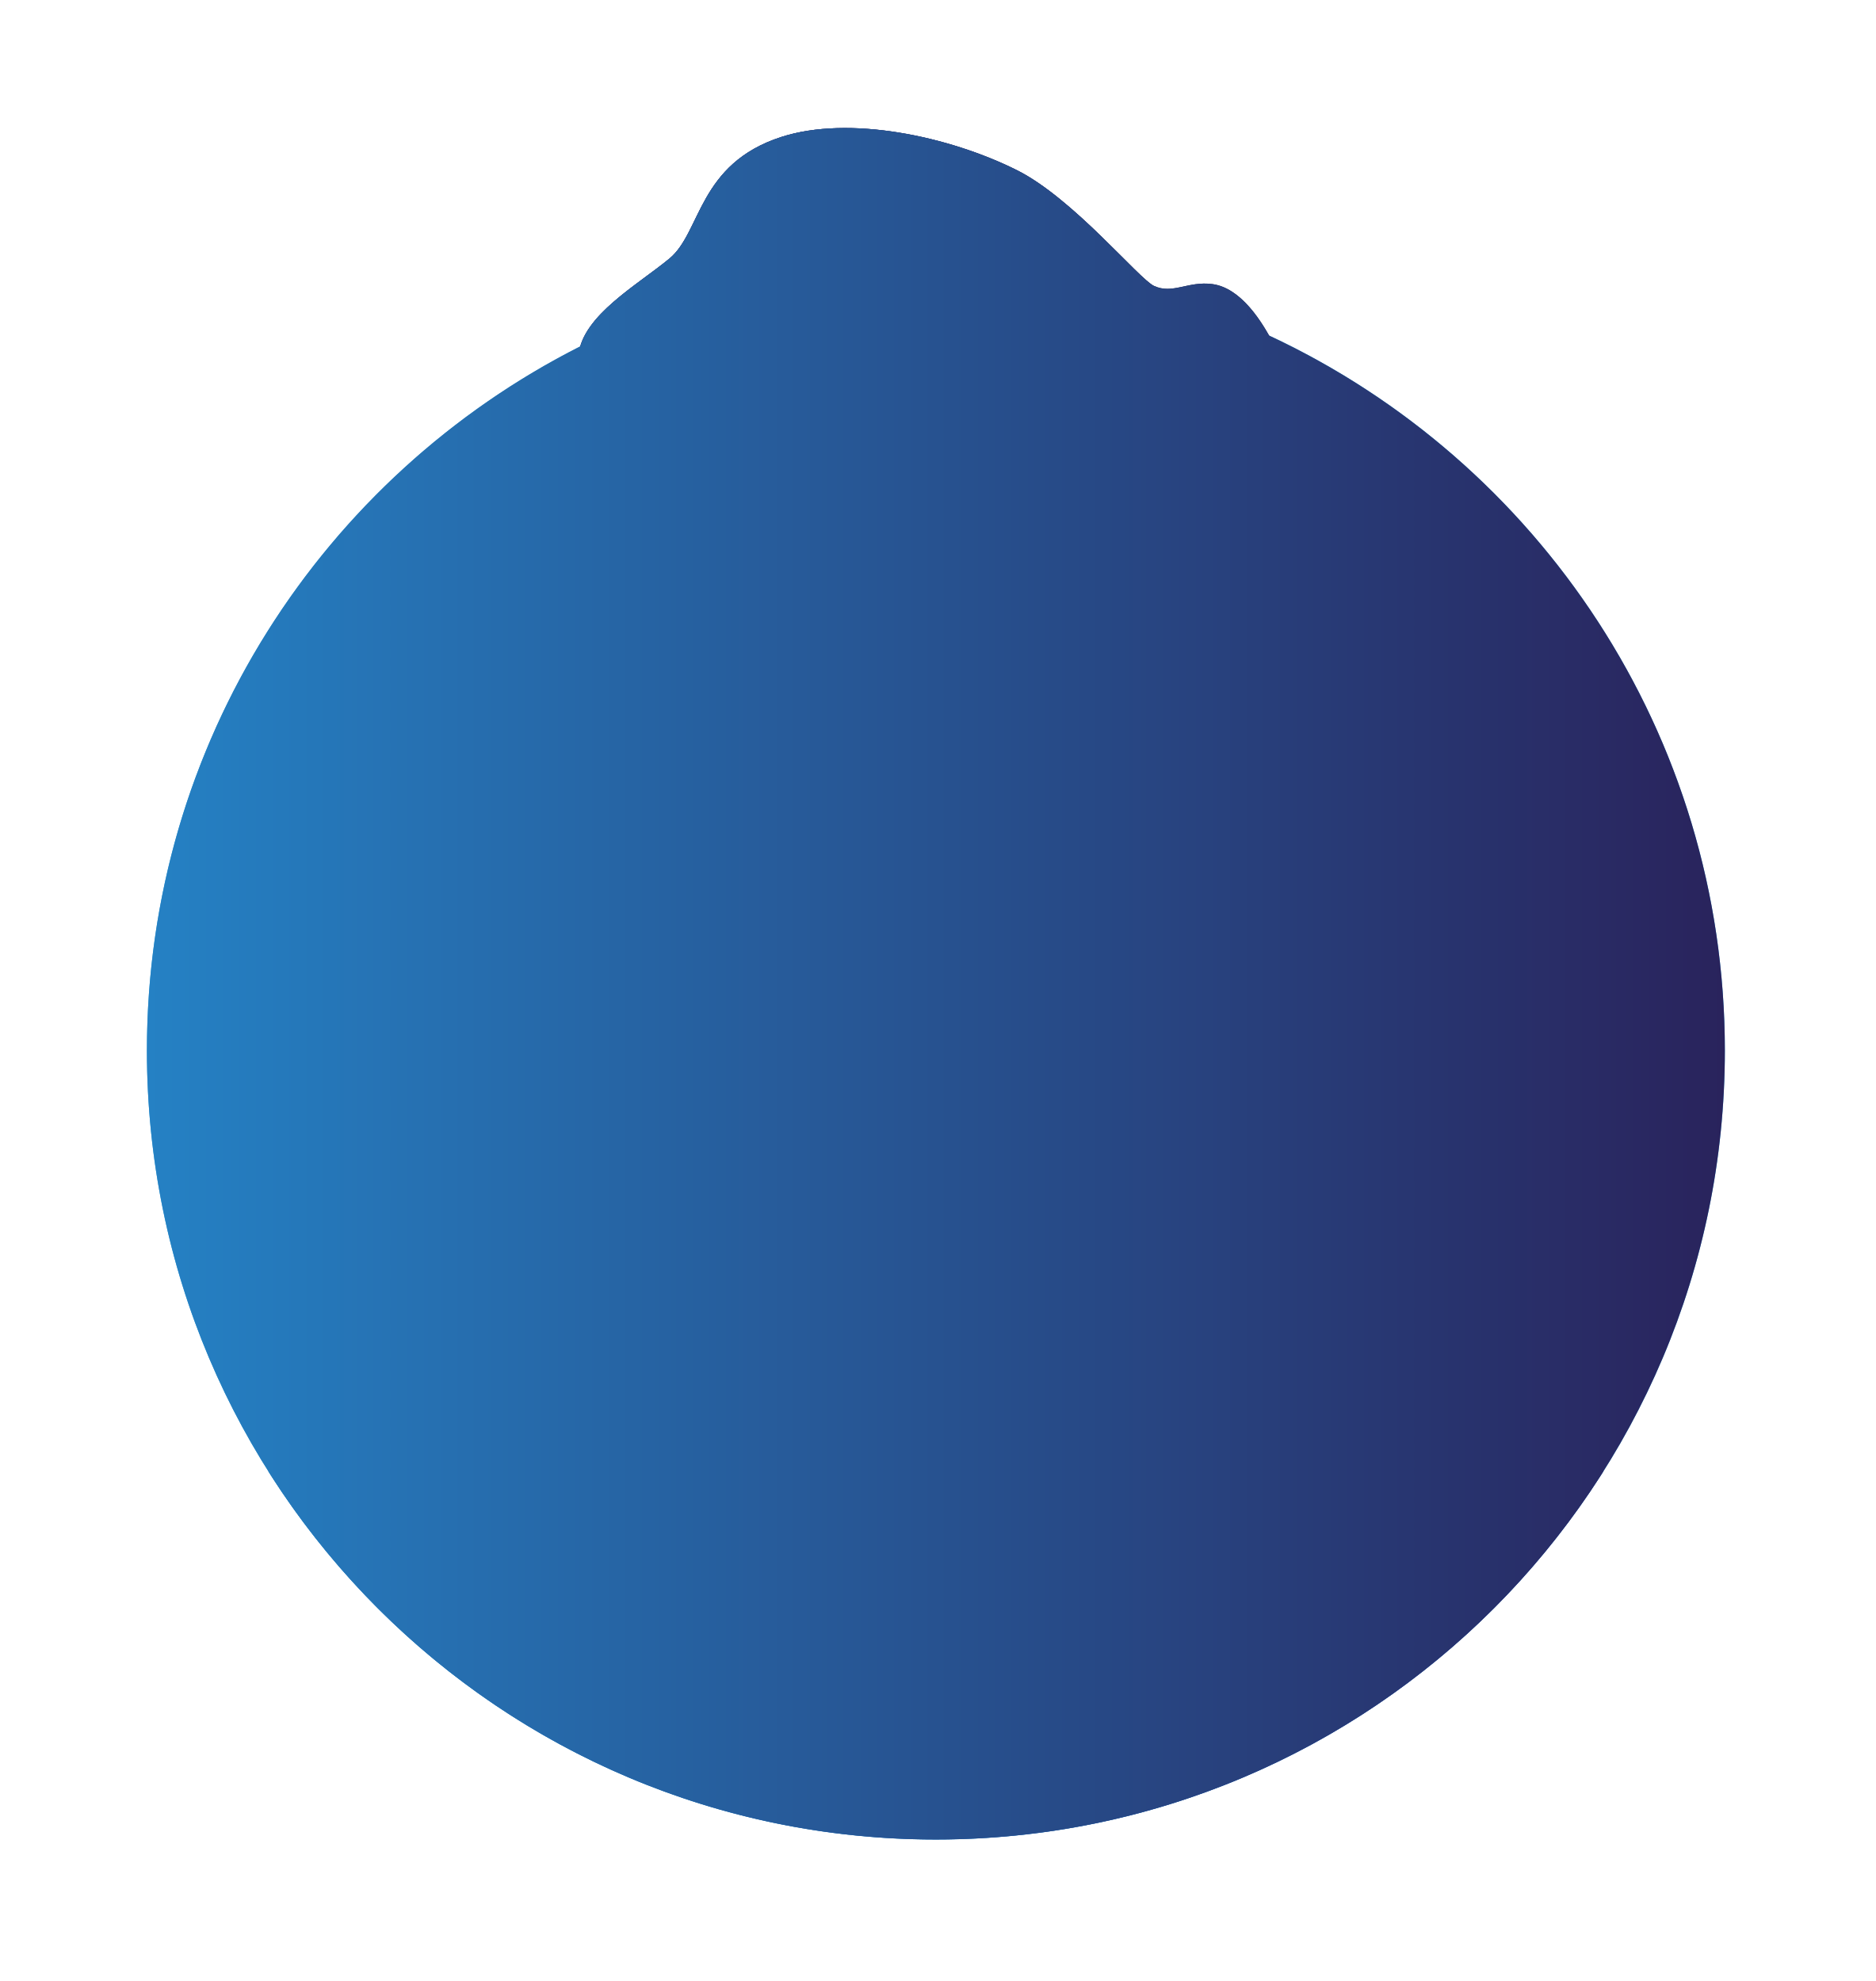
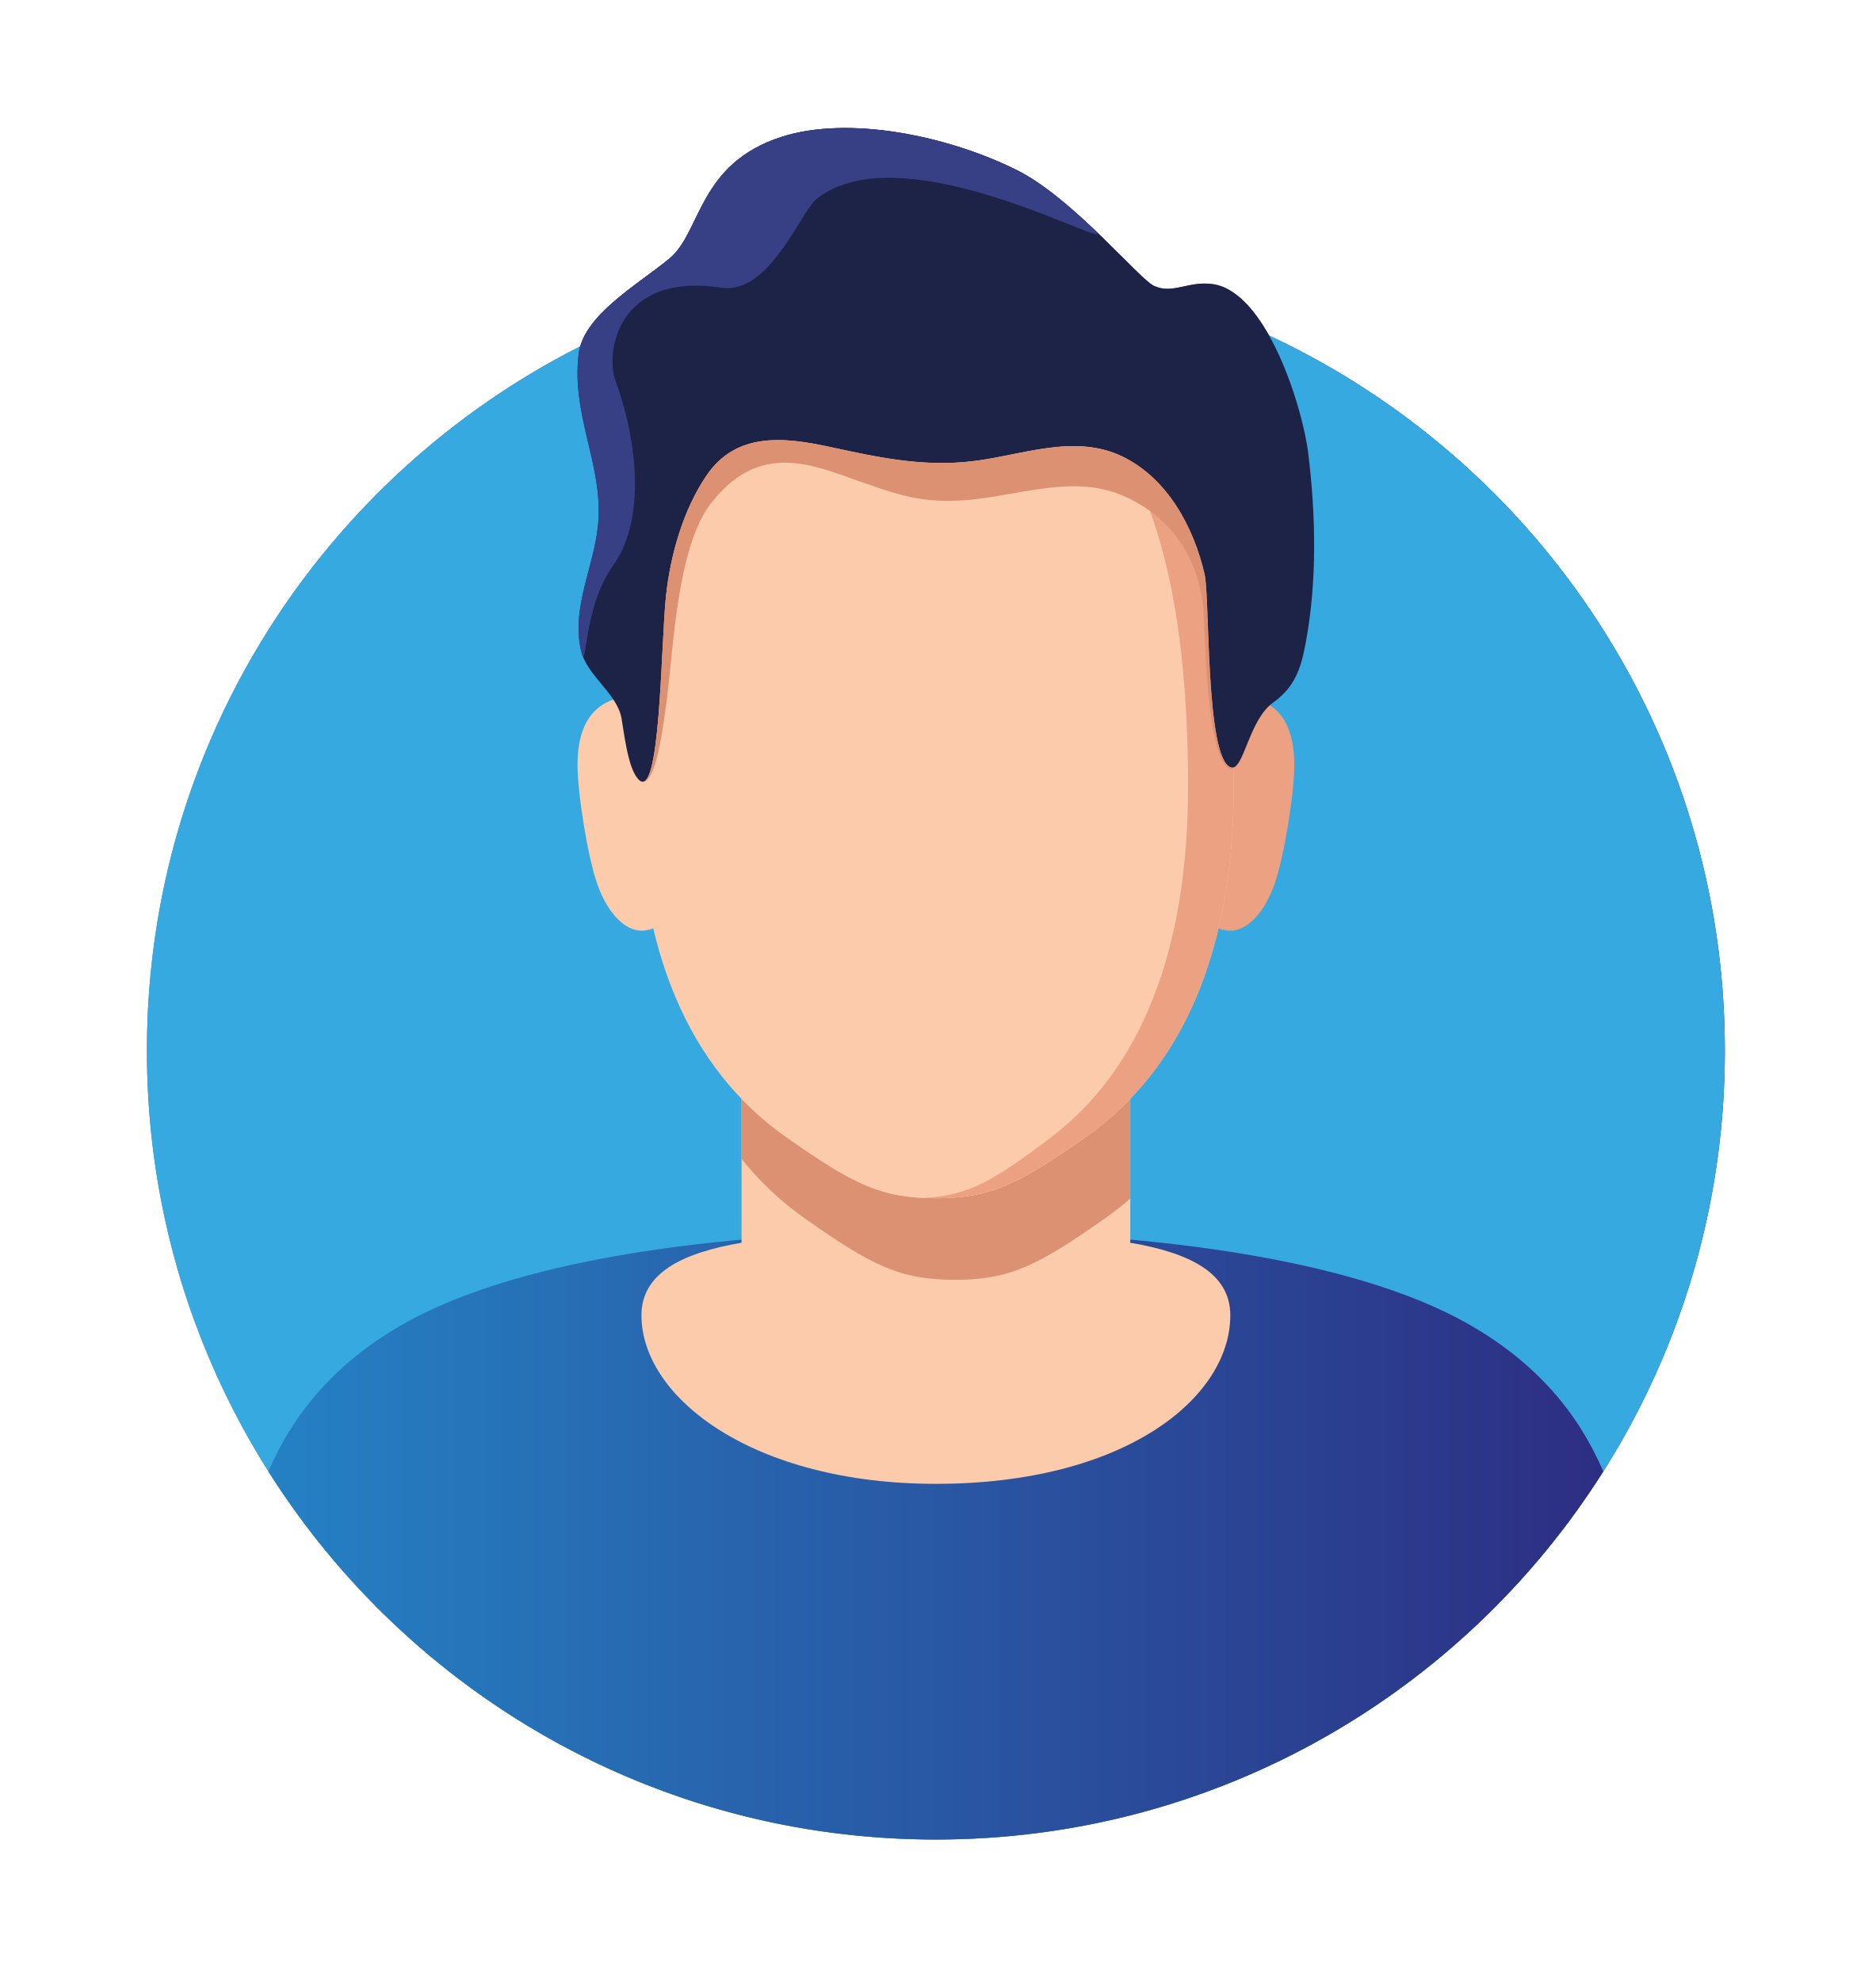
- <svg xmlns="http://www.w3.org/2000/svg" version="1.1" id="Layer_1" x="0px" y="0px" viewBox="0 0 339.73 358.9" style="enable-background:new 0 0 339.73 358.9;" xml:space="preserve">
+ <svg xmlns="http://www.w3.org/2000/svg" xmlns:xlink="http://www.w3.org/1999/xlink" version="1.1" id="Layer_1" x="0px" y="0px" viewBox="0 0 339.73 358.9" style="enable-background:new 0 0 339.73 358.9;" xml:space="preserve">
  <style type="text/css">
- 	.st0{fill:#36A9E1;}
- 	.st1{fill:url(#SVGID_1_);}
- 	.st2{fill:#FBCBAB;}
- 	.st3{fill:#ECA182;}
- 	.st4{fill:#DB9172;}
- 	.st5{fill:#1D2247;}
- 	.st6{fill:#373F85;}
- 	.st7{filter:url(#Adobe_OpacityMaskFilter);}
- 	.st8{filter:url(#Adobe_OpacityMaskFilter_1_);}
- 	.st9{mask:url(#SVGID_2_);fill:url(#SVGID_3_);}
- 	.st10{fill:url(#SVGID_4_);}
+ 	.st0{fill:url(#SVGID_2_);}
+ 	.st1{fill:#36A9E1;}
+ 	.st2{fill:url(#SVGID_3_);}
+ 	.st3{fill:#FBCBAB;}
+ 	.st4{fill:#ECA182;}
+ 	.st5{fill:#DB9172;}
+ 	.st6{fill:#1D2247;}
+ 	.st7{fill:#373F85;}
+ 	.st8{clip-path:url(#SVGID_6_);}
+ 	.st9{clip-path:url(#SVGID_7_);fill:url(#SVGID_8_);}
</style>
-   <circle class="st0" cx="169.52" cy="190.36" r="142.91" />
-   <linearGradient id="SVGID_1_" gradientUnits="userSpaceOnUse" x1="48.619" y1="278.161" x2="290.41" y2="278.161">
+   <linearGradient id="SVGID_2_" gradientUnits="userSpaceOnUse" x1="26.61" y1="181.78" x2="312.43" y2="181.78" gradientTransform="matrix(1 0 0 -1 0 360)">
+     <stop offset="0" style="stop-color:#2581C4" />
+     <stop offset="1" style="stop-color:#29235C" />
+   </linearGradient>
+   <path class="st0" d="M229.87,60.79c-2.76-4.93-6.23-8.77-10.25-9.32c-4.43-0.6-7.22,1.9-10.59,0.33  c-2.76-1.28-14.63-15.87-24.83-20.97c-12.36-6.18-30.44-9.99-42.71-6.01c-15.06,4.89-14.46,17.25-20.22,22.01  c-5.37,4.44-14.29,9.51-16.17,15.92C58.53,86.3,26.61,134.59,26.61,190.34c0,78.93,63.98,142.91,142.91,142.91  s142.91-63.98,142.91-142.91C312.43,133,278.63,83.54,229.87,60.79z" />
+   <circle class="st1" cx="169.52" cy="190.36" r="142.91" />
+   <linearGradient id="SVGID_3_" gradientUnits="userSpaceOnUse" x1="48.61" y1="81.835" x2="290.41" y2="81.835" gradientTransform="matrix(1 0 0 -1 0 360)">
    <stop offset="0" style="stop-color:#2581C4" />
    <stop offset="1" style="stop-color:#2D2E83" />
  </linearGradient>
-   <path class="st1" d="M290.41,266.58c-25.3,40.08-69.99,66.69-120.9,66.69c-50.9,0-95.58-26.61-120.9-66.69  c4.51-10.48,11.98-19.5,24.03-26.47c11.02-6.38,26.42-10.65,43.48-13.31c17.05-2.66,35.76-3.74,53.38-3.74  c35.25,0,74.82,4.29,96.87,17.05C278.43,247.07,285.9,256.1,290.41,266.58z" />
-   <path class="st2" d="M204.73,225.15V191.1h-70.41v34.05c-10.69,1.82-18.13,5.47-18.13,13.14c0,14.97,20.28,30.54,53.33,30.54  c34.24,0,53.33-15.57,53.33-30.54C222.86,230.61,215.42,226.96,204.73,225.15z" />
-   <path class="st2" d="M126.55,149.44c0-10.58-4.64-23.45-10.36-23.45c-5.72,0-11.58,2.04-11.58,12.62c0,5.09,1.81,16.5,3.56,21.51  c1.89,5.39,5.05,8.49,8.02,8.49C121.91,168.59,126.55,160.02,126.55,149.44z" />
-   <path class="st3" d="M212.49,149.44c0-10.58,4.64-23.45,10.36-23.45s11.59,2.04,11.59,12.62c0,5.09-1.81,16.5-3.56,21.51  c-1.89,5.39-5.05,8.49-8.02,8.49C217.13,168.59,212.49,160.02,212.49,149.44z" />
-   <path class="st4" d="M204.73,199.06v18.07c-1.47,1.28-3,2.49-4.61,3.62c-6.14,4.32-10.46,7.1-14.48,8.79  c-4.04,1.7-7.76,2.32-12.69,2.32c-9.86,0-14.91-2.48-27.16-11.11c-4.32-3.05-8.15-6.64-11.47-10.8v-10.88  c2.44,2.54,5.13,4.84,8.03,6.89c12.26,8.64,17.31,11.12,27.18,11.12c4.93,0,8.66-0.62,12.69-2.32c4.02-1.7,8.34-4.48,14.48-8.8  C199.61,203.91,202.29,201.62,204.73,199.06z" />
-   <path class="st2" d="M169.52,60.94L169.52,60.94L169.52,60.94c-42.38,0-53.94,36.53-53.94,81.58c0,29.88,9.34,51.17,26.77,63.45  c12.26,8.64,17.31,11.11,27.17,11.11v0v0c9.86,0,14.91-2.47,27.17-11.11c17.43-12.28,26.77-33.57,26.77-63.45  C223.46,97.46,211.9,60.94,169.52,60.94z" />
-   <path class="st3" d="M169.52,60.94c-0.73,0-1.43,0.04-2.15,0.06c37.5,1.23,47.83,37.25,47.83,81.52c0,29.88-8.63,51.17-24.72,63.45  c-10.47,7.99-15.25,10.7-23.11,11.06c0.69,0.03,1.4,0.05,2.15,0.05c9.86,0,14.91-2.47,27.17-11.11  c17.43-12.28,26.77-33.57,26.77-63.45C223.46,97.46,211.9,60.94,169.52,60.94z" />
-   <path class="st5" d="M236.96,82.08c-1.05-8.46-7.57-29.28-17.33-30.61c-4.43-0.6-7.22,1.9-10.59,0.33  c-2.75-1.28-14.63-15.87-24.83-20.97c-12.36-6.18-30.44-9.99-42.71-6.01c-15.06,4.89-14.46,17.25-20.22,22.01  c-5.77,4.78-15.65,10.26-16.47,17.38c-1.25,10.76,4.02,19.28,3.63,29.45c-0.31,8.19-5.14,16.05-3.15,24.35  c1.06,4.41,6.48,7.62,7.29,12.13c0.47,2.6,1.11,8.89,3.01,11.01c4.08,4.54,4.1-24.56,5.05-33.24c0.79-7.3,3.08-15.48,7.29-21.7  c5.4-8,14.07-7.06,22.55-5.21c8.62,1.88,16.68,3.61,25.64,2.56c8.95-1.05,18.44-5.06,27.17-0.87c8.2,3.94,12.96,12.85,14.91,21.35  c0.97,4.25,0.14,33.05,4.67,34.95c2.38,1,3.22-8.49,7.74-11.71c3.87-2.76,5.01-6.07,5.87-10.65  C238.59,105.42,238.35,93.38,236.96,82.08z" />
-   <path class="st4" d="M222.85,139.01c-4.52-1.91-3.69-30.71-4.66-34.95c-1.95-8.5-6.71-17.41-14.91-21.35  c-8.73-4.2-18.22-0.19-27.17,0.86c-8.95,1.06-17.02-0.69-25.64-2.56c-8.49-1.85-17.15-2.79-22.55,5.2  c-4.2,6.22-6.49,14.4-7.28,21.71c-0.87,8.05-0.97,33.72-4.24,33.72c3.48,0.38,4.9-20.71,5.79-27.84c0.79-6.42,2.32-17.15,6.57-22.59  c8.1-10.42,16.79-7.63,24.93-4.72c9.02,3.22,13.47,4.93,22.42,4.01c8.95-0.91,18.45-4.45,27.17-0.75  c8.2,3.47,13.47,10.38,14.61,19.84c0.45,3.84,0.45,28.06,4.97,29.74c0.25,0.09,0.42-0.01,0.53-0.26  C223.21,139.1,223.04,139.09,222.85,139.01z M115.27,140.76c0.08,0.19,0.18,0.34,0.32,0.46c0.11,0.11,0.21,0.2,0.32,0.25  c-0.11-0.08-0.21-0.19-0.32-0.3C115.48,141.05,115.37,140.9,115.27,140.76z" />
-   <path class="st6" d="M147.94,36.01c15.89-12.58,55.5,10.6,50.44,5.77c-4.37-4.17-9.46-8.58-14.19-10.94  c-12.36-6.18-30.44-9.99-42.71-6.01c-15.06,4.89-14.46,17.25-20.22,22.01c-5.77,4.78-15.65,10.26-16.47,17.38  c-1.25,10.76,4.02,19.28,3.63,29.45c-0.31,8.19-5.14,16.05-3.15,24.35c1.06,4.41,0.23-7.86,5.8-15.58  c5.45-7.56,4.93-21.05,0.39-33.55c-1.77-4.86,0.22-19.64,19.2-16.77C139.4,53.44,145.03,38.32,147.94,36.01z" />
-   <defs>
-     <filter id="Adobe_OpacityMaskFilter" filterUnits="userSpaceOnUse" x="26.61" y="23.19" width="285.81" height="310.07">
-       <feFlood style="flood-color:white;flood-opacity:1" result="back" />
-       <feBlend in="SourceGraphic" in2="back" mode="normal" />
-     </filter>
-   </defs>
-   <mask maskUnits="userSpaceOnUse" x="26.61" y="23.19" width="285.81" height="310.07" id="SVGID_2_">
-     <g class="st7">
+   <path class="st2" d="M290.41,266.58c-25.3,40.08-69.99,66.69-120.9,66.69c-50.9,0-95.58-26.61-120.9-66.69  c4.51-10.48,11.98-19.5,24.03-26.47c11.02-6.38,26.42-10.65,43.48-13.31c17.05-2.66,35.76-3.74,53.38-3.74  c35.25,0,74.82,4.29,96.87,17.05C278.43,247.07,285.9,256.1,290.41,266.58z" />
+   <path class="st3" d="M204.73,225.15V191.1h-70.41v34.05c-10.69,1.82-18.13,5.47-18.13,13.14c0,14.97,20.28,30.54,53.33,30.54  c34.24,0,53.33-15.57,53.33-30.54C222.86,230.61,215.42,226.96,204.73,225.15z" />
+   <path class="st3" d="M126.55,149.44c0-10.58-4.64-23.45-10.36-23.45s-11.58,2.04-11.58,12.62c0,5.09,1.81,16.5,3.56,21.51  c1.89,5.39,5.05,8.49,8.02,8.49C121.91,168.59,126.55,160.02,126.55,149.44z" />
+   <path class="st4" d="M212.49,149.44c0-10.58,4.64-23.45,10.36-23.45s11.59,2.04,11.59,12.62c0,5.09-1.81,16.5-3.56,21.51  c-1.89,5.39-5.05,8.49-8.02,8.49C217.13,168.59,212.49,160.02,212.49,149.44z" />
+   <path class="st5" d="M204.73,199.06v18.07c-1.47,1.28-3,2.49-4.61,3.62c-6.14,4.32-10.46,7.1-14.48,8.79  c-4.04,1.7-7.76,2.32-12.69,2.32c-9.86,0-14.91-2.48-27.16-11.11c-4.32-3.05-8.15-6.64-11.47-10.8v-10.88  c2.44,2.54,5.13,4.84,8.03,6.89c12.26,8.64,17.31,11.12,27.18,11.12c4.93,0,8.66-0.62,12.69-2.32c4.02-1.7,8.34-4.48,14.48-8.8  C199.61,203.91,202.29,201.62,204.73,199.06z" />
+   <path class="st3" d="M169.52,60.94L169.52,60.94L169.52,60.94c-42.38,0-53.94,36.53-53.94,81.58c0,29.88,9.34,51.17,26.77,63.45  c12.26,8.64,17.31,11.11,27.17,11.11l0,0l0,0c9.86,0,14.91-2.47,27.17-11.11c17.43-12.28,26.77-33.57,26.77-63.45  C223.46,97.46,211.9,60.94,169.52,60.94z" />
+   <path class="st4" d="M169.52,60.94c-0.73,0-1.43,0.04-2.15,0.06c37.5,1.23,47.83,37.25,47.83,81.52c0,29.88-8.63,51.17-24.72,63.45  c-10.47,7.99-15.25,10.7-23.11,11.06c0.69,0.03,1.4,0.05,2.15,0.05c9.86,0,14.91-2.47,27.17-11.11  c17.43-12.28,26.77-33.57,26.77-63.45C223.46,97.46,211.9,60.94,169.52,60.94z" />
+   <path class="st6" d="M236.96,82.08c-1.05-8.46-7.57-29.28-17.33-30.61c-4.43-0.6-7.22,1.9-10.59,0.33  c-2.75-1.28-14.63-15.87-24.83-20.97c-12.36-6.18-30.44-9.99-42.71-6.01c-15.06,4.89-14.46,17.25-20.22,22.01  c-5.77,4.78-15.65,10.26-16.47,17.38c-1.25,10.76,4.02,19.28,3.63,29.45c-0.31,8.19-5.14,16.05-3.15,24.35  c1.06,4.41,6.48,7.62,7.29,12.13c0.47,2.6,1.11,8.89,3.01,11.01c4.08,4.54,4.1-24.56,5.05-33.24c0.79-7.3,3.08-15.48,7.29-21.7  c5.4-8,14.07-7.06,22.55-5.21c8.62,1.88,16.68,3.61,25.64,2.56c8.95-1.05,18.44-5.06,27.17-0.87c8.2,3.94,12.96,12.85,14.91,21.35  c0.97,4.25,0.14,33.05,4.67,34.95c2.38,1,3.22-8.49,7.74-11.71c3.87-2.76,5.01-6.07,5.87-10.65  C238.59,105.42,238.35,93.38,236.96,82.08z" />
+   <path class="st5" d="M222.85,139.01c-4.52-1.91-3.69-30.71-4.66-34.95c-1.95-8.5-6.71-17.41-14.91-21.35  c-8.73-4.2-18.22-0.19-27.17,0.86c-8.95,1.06-17.02-0.69-25.64-2.56c-8.49-1.85-17.15-2.79-22.55,5.2  c-4.2,6.22-6.49,14.4-7.28,21.71c-0.87,8.05-0.97,33.72-4.24,33.72c3.48,0.38,4.9-20.71,5.79-27.84c0.79-6.42,2.32-17.15,6.57-22.59  c8.1-10.42,16.79-7.63,24.93-4.72c9.02,3.22,13.47,4.93,22.42,4.01c8.95-0.91,18.45-4.45,27.17-0.75  c8.2,3.47,13.47,10.38,14.61,19.84c0.45,3.84,0.45,28.06,4.97,29.74c0.25,0.09,0.42-0.01,0.53-0.26  C223.21,139.1,223.04,139.09,222.85,139.01z M115.27,140.76c0.08,0.19,0.18,0.34,0.32,0.46c0.11,0.11,0.21,0.2,0.32,0.25  c-0.11-0.08-0.21-0.19-0.32-0.3C115.48,141.05,115.37,140.9,115.27,140.76z" />
+   <path class="st7" d="M147.94,36.01c15.89-12.58,55.5,10.6,50.44,5.77c-4.37-4.17-9.46-8.58-14.19-10.94  c-12.36-6.18-30.44-9.99-42.71-6.01c-15.06,4.89-14.46,17.25-20.22,22.01c-5.77,4.78-15.65,10.26-16.47,17.38  c-1.25,10.76,4.02,19.28,3.63,29.45c-0.31,8.19-5.14,16.05-3.15,24.35c1.06,4.41,0.23-7.86,5.8-15.58  c5.45-7.56,4.93-21.05,0.39-33.55c-1.77-4.86,0.22-19.64,19.2-16.77C139.4,53.44,145.03,38.32,147.94,36.01z" />
+   <g>
+     <g>
      <defs>
-         <filter id="Adobe_OpacityMaskFilter_1_" filterUnits="userSpaceOnUse" x="26.61" y="23.19" width="285.81" height="310.07">
-           <feFlood style="flood-color:white;flood-opacity:1" result="back" />
-           <feBlend in="SourceGraphic" in2="back" mode="normal" />
-         </filter>
+         <polygon id="SVGID_4_" points="1,1 2,1 1,2    " />
      </defs>
-       <mask maskUnits="userSpaceOnUse" x="26.61" y="23.19" width="285.81" height="310.07" id="SVGID_2_">
-         <g class="st8">
- 			</g>
-       </mask>
-       <linearGradient id="SVGID_3_" gradientUnits="userSpaceOnUse" x1="26.613" y1="178.229" x2="312.428" y2="178.229">
+       <defs>
+         <polygon id="SVGID_5_" points="-1,-1 -2,-1 -1,-2    " />
+       </defs>
+       <clipPath id="SVGID_6_">
+         <use xlink:href="#SVGID_4_" style="overflow:visible;" />
+       </clipPath>
+       <clipPath id="SVGID_7_" class="st8">
+         <use xlink:href="#SVGID_5_" style="overflow:visible;" />
+       </clipPath>
+       <linearGradient id="SVGID_8_" gradientUnits="userSpaceOnUse" x1="26.61" y1="181.78" x2="312.43" y2="181.78" gradientTransform="matrix(1 0 0 -1 0 360)">
        <stop offset="0" style="stop-color:#BFBFBF" />
        <stop offset="1" style="stop-color:#000000" />
      </linearGradient>
-       <path class="st9" d="M229.87,60.79c-2.76-4.93-6.23-8.77-10.25-9.32c-4.43-0.6-7.22,1.9-10.59,0.33    c-2.76-1.28-14.63-15.87-24.83-20.97c-12.36-6.18-30.44-9.99-42.71-6.01c-15.06,4.89-14.46,17.25-20.22,22.01    c-5.37,4.44-14.29,9.51-16.17,15.92c-46.57,23.55-78.49,71.84-78.49,127.59c0,78.93,63.98,142.91,142.91,142.91    s142.91-63.98,142.91-142.91C312.43,133,278.63,83.54,229.87,60.79z" />
+       <path class="st9" d="M229.87,60.79c-2.76-4.93-6.23-8.77-10.25-9.32c-4.43-0.6-7.22,1.9-10.59,0.33    c-2.76-1.28-14.63-15.87-24.83-20.97c-12.36-6.18-30.44-9.99-42.71-6.01c-15.06,4.89-14.46,17.25-20.22,22.01    c-5.37,4.44-14.29,9.51-16.17,15.92C58.53,86.3,26.61,134.59,26.61,190.34c0,78.93,63.98,142.91,142.91,142.91    s142.91-63.98,142.91-142.91C312.43,133,278.63,83.54,229.87,60.79z" />
    </g>
-   </mask>
-   <linearGradient id="SVGID_4_" gradientUnits="userSpaceOnUse" x1="26.613" y1="178.229" x2="312.428" y2="178.229">
-     <stop offset="0" style="stop-color:#2581C4" />
-     <stop offset="1" style="stop-color:#29235C" />
-   </linearGradient>
-   <path class="st10" d="M229.87,60.79c-2.76-4.93-6.23-8.77-10.25-9.32c-4.43-0.6-7.22,1.9-10.59,0.33  c-2.76-1.28-14.63-15.87-24.83-20.97c-12.36-6.18-30.44-9.99-42.71-6.01c-15.06,4.89-14.46,17.25-20.22,22.01  c-5.37,4.44-14.29,9.51-16.17,15.92c-46.57,23.55-78.49,71.84-78.49,127.59c0,78.93,63.98,142.91,142.91,142.91  s142.91-63.98,142.91-142.91C312.43,133,278.63,83.54,229.87,60.79z" />
+   </g>
</svg>
